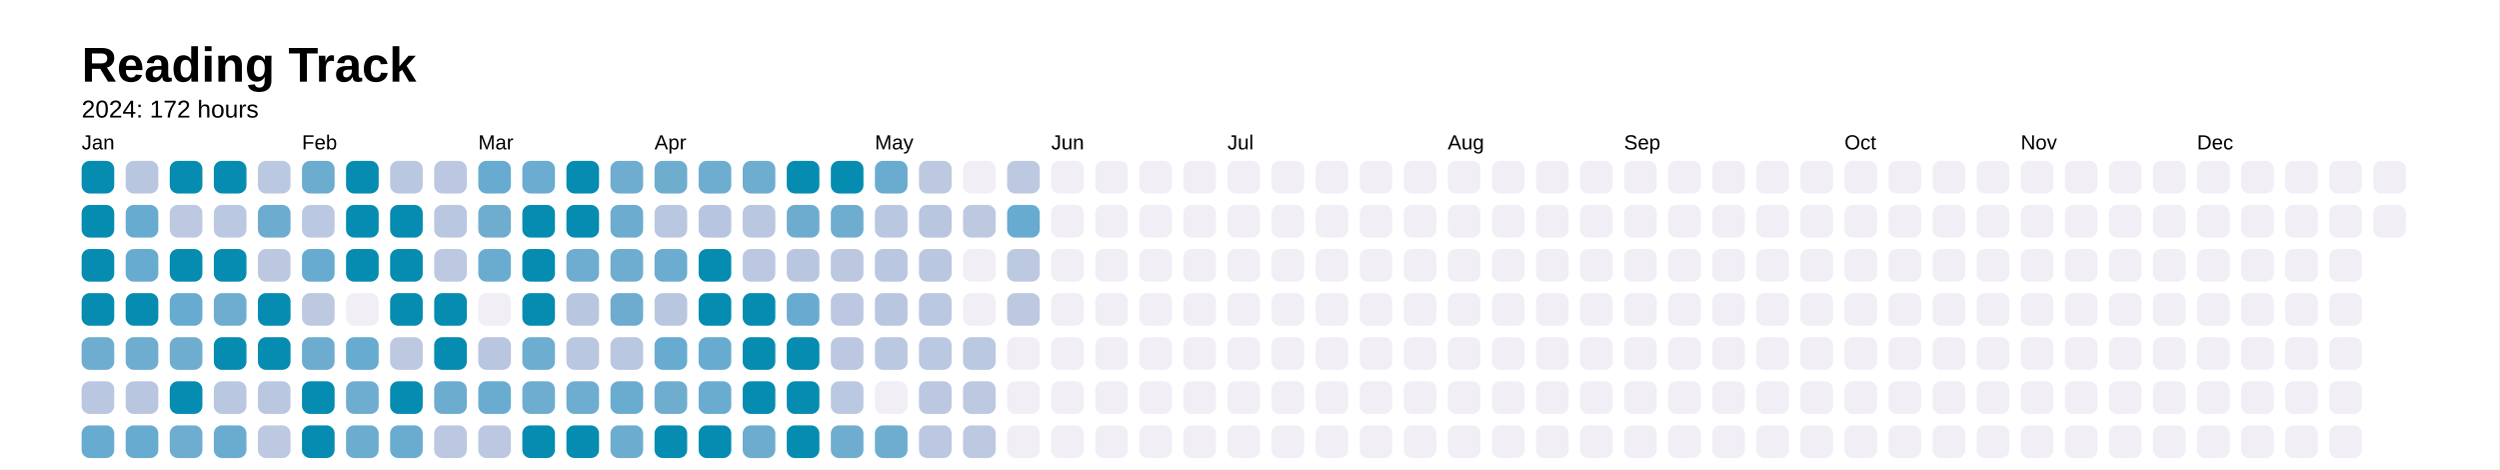
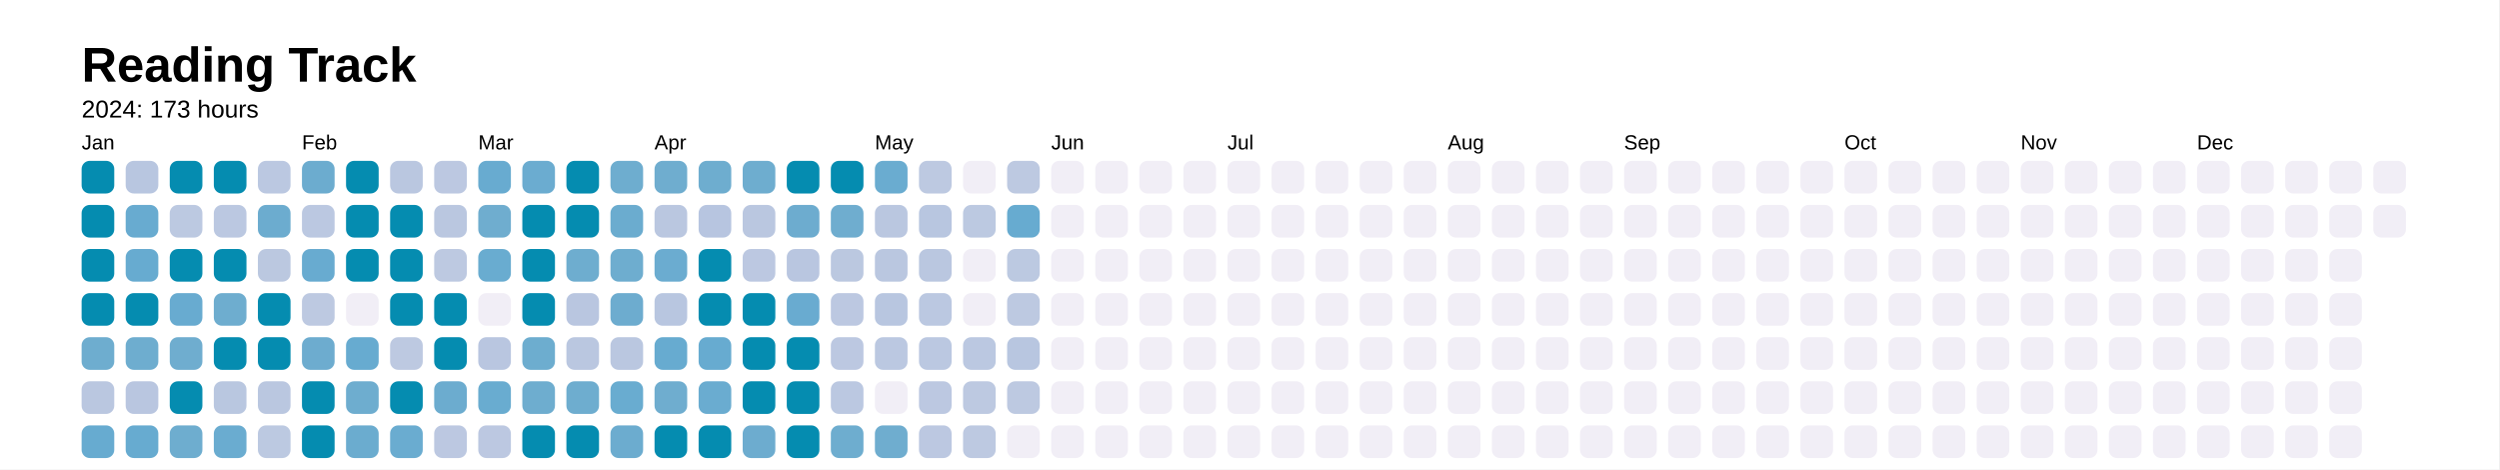
<svg xmlns="http://www.w3.org/2000/svg" baseProfile="full" height="57.5mm" version="1.1" viewBox="0,0,306.2,57.5" width="306.2mm">
  <defs />
  <rect fill="#FFFFFF" height="57.5" width="306.2" x="0" y="0" />
  <text fill="#000000" style="font-size:6px; font-family:Arial; font-weight:bold;" x="10" y="10">Reading Track</text>
-   <text fill="#000000" style="font-size:3px; font-family:Arial;" x="10" y="14.4">2024: 172 hours</text>
+   <text fill="#000000" style="font-size:3px; font-family:Arial;" x="10" y="14.4">2024: 173 hours</text>
  <text fill="#000000" style="font-size:2.5px; font-family:Arial" x="10" y="18.3">Jan</text>
  <rect fill="#058cb0" height="4" rx="1" ry="1" width="4" x="10" y="19.7" />
  <rect fill="#058cb0" height="4" rx="1" ry="1" width="4" x="10" y="25.1" />
  <rect fill="#058cb0" height="4" rx="1" ry="1" width="4" x="10" y="30.5" />
  <rect fill="#058cb0" height="4" rx="1" ry="1" width="4" x="10" y="35.9" />
  <rect fill="#6eadcf" height="4" rx="1" ry="1" width="4" x="10" y="41.3" />
  <rect fill="#bac7e0" height="4" rx="1" ry="1" width="4" x="10" y="46.7" />
  <rect fill="#67abd0" height="4" rx="1" ry="1" width="4" x="10" y="52.1" />
  <rect fill="#b8c6e0" height="4" rx="1" ry="1" width="4" x="15.4" y="19.7" />
  <rect fill="#68abd0" height="4" rx="1" ry="1" width="4" x="15.4" y="25.1" />
  <rect fill="#67abd0" height="4" rx="1" ry="1" width="4" x="15.4" y="30.5" />
  <rect fill="#058cb0" height="4" rx="1" ry="1" width="4" x="15.4" y="35.9" />
  <rect fill="#6eadcf" height="4" rx="1" ry="1" width="4" x="15.4" y="41.3" />
  <rect fill="#b9c6e0" height="4" rx="1" ry="1" width="4" x="15.4" y="46.7" />
  <rect fill="#67abd0" height="4" rx="1" ry="1" width="4" x="15.4" y="52.1" />
  <rect fill="#058cb0" height="4" rx="1" ry="1" width="4" x="20.8" y="19.7" />
  <rect fill="#bcc9e1" height="4" rx="1" ry="1" width="4" x="20.8" y="25.1" />
  <rect fill="#058cb0" height="4" rx="1" ry="1" width="4" x="20.8" y="30.5" />
  <rect fill="#68abd0" height="4" rx="1" ry="1" width="4" x="20.8" y="35.9" />
  <rect fill="#6fadcf" height="4" rx="1" ry="1" width="4" x="20.8" y="41.3" />
  <rect fill="#058cb0" height="4" rx="1" ry="1" width="4" x="20.8" y="46.7" />
  <rect fill="#6eadcf" height="4" rx="1" ry="1" width="4" x="20.8" y="52.1" />
  <rect fill="#058cb0" height="4" rx="1" ry="1" width="4" x="26.2" y="19.7" />
  <rect fill="#bbc8e1" height="4" rx="1" ry="1" width="4" x="26.2" y="25.1" />
  <rect fill="#058cb0" height="4" rx="1" ry="1" width="4" x="26.2" y="30.5" />
  <rect fill="#6eadcf" height="4" rx="1" ry="1" width="4" x="26.2" y="35.9" />
  <rect fill="#058cb0" height="4" rx="1" ry="1" width="4" x="26.2" y="41.3" />
  <rect fill="#b9c7e0" height="4" rx="1" ry="1" width="4" x="26.2" y="46.7" />
  <rect fill="#6aacd0" height="4" rx="1" ry="1" width="4" x="26.2" y="52.1" />
  <rect fill="#bbc8e1" height="4" rx="1" ry="1" width="4" x="31.6" y="19.7" />
  <rect fill="#6caccf" height="4" rx="1" ry="1" width="4" x="31.6" y="25.1" />
  <rect fill="#bbc8e0" height="4" rx="1" ry="1" width="4" x="31.6" y="30.5" />
  <rect fill="#058cb0" height="4" rx="1" ry="1" width="4" x="31.6" y="35.9" />
  <rect fill="#058cb0" height="4" rx="1" ry="1" width="4" x="31.6" y="41.3" />
  <rect fill="#bac7e0" height="4" rx="1" ry="1" width="4" x="31.6" y="46.7" />
  <rect fill="#bcc9e1" height="4" rx="1" ry="1" width="4" x="31.6" y="52.1" />
  <text fill="#000000" style="font-size:2.5px; font-family:Arial" x="37.0" y="18.3">Feb</text>
  <rect fill="#6caccf" height="4" rx="1" ry="1" width="4" x="37.0" y="19.7" />
  <rect fill="#bbc8e1" height="4" rx="1" ry="1" width="4" x="37.0" y="25.1" />
  <rect fill="#68abd0" height="4" rx="1" ry="1" width="4" x="37.0" y="30.5" />
  <rect fill="#bdc9e1" height="4" rx="1" ry="1" width="4" x="37.0" y="35.9" />
  <rect fill="#6daccf" height="4" rx="1" ry="1" width="4" x="37.0" y="41.3" />
  <rect fill="#058cb0" height="4" rx="1" ry="1" width="4" x="37.0" y="46.7" />
  <rect fill="#058cb0" height="4" rx="1" ry="1" width="4" x="37.0" y="52.1" />
  <rect fill="#058cb0" height="4" rx="1" ry="1" width="4" x="42.4" y="19.7" />
  <rect fill="#058cb0" height="4" rx="1" ry="1" width="4" x="42.4" y="25.1" />
  <rect fill="#058cb0" height="4" rx="1" ry="1" width="4" x="42.4" y="30.5" />
  <rect fill="#f1eef6" height="4" rx="1" ry="1" width="4" x="42.4" y="35.9" />
  <rect fill="#67abd0" height="4" rx="1" ry="1" width="4" x="42.4" y="41.3" />
  <rect fill="#6eadcf" height="4" rx="1" ry="1" width="4" x="42.4" y="46.7" />
  <rect fill="#6baccf" height="4" rx="1" ry="1" width="4" x="42.4" y="52.1" />
  <rect fill="#bac7e0" height="4" rx="1" ry="1" width="4" x="47.8" y="19.7" />
  <rect fill="#058cb0" height="4" rx="1" ry="1" width="4" x="47.8" y="25.1" />
  <rect fill="#058cb0" height="4" rx="1" ry="1" width="4" x="47.8" y="30.5" />
  <rect fill="#058cb0" height="4" rx="1" ry="1" width="4" x="47.8" y="35.9" />
  <rect fill="#bdc9e1" height="4" rx="1" ry="1" width="4" x="47.8" y="41.3" />
  <rect fill="#058cb0" height="4" rx="1" ry="1" width="4" x="47.8" y="46.7" />
  <rect fill="#6aacd0" height="4" rx="1" ry="1" width="4" x="47.8" y="52.1" />
  <rect fill="#bcc8e1" height="4" rx="1" ry="1" width="4" x="53.2" y="19.7" />
  <rect fill="#bac7e0" height="4" rx="1" ry="1" width="4" x="53.2" y="25.1" />
  <rect fill="#bdc9e1" height="4" rx="1" ry="1" width="4" x="53.2" y="30.5" />
  <rect fill="#058cb0" height="4" rx="1" ry="1" width="4" x="53.2" y="35.9" />
  <rect fill="#058cb0" height="4" rx="1" ry="1" width="4" x="53.2" y="41.3" />
  <rect fill="#6caccf" height="4" rx="1" ry="1" width="4" x="53.2" y="46.7" />
  <rect fill="#bcc8e1" height="4" rx="1" ry="1" width="4" x="53.2" y="52.1" />
  <text fill="#000000" style="font-size:2.5px; font-family:Arial" x="58.6" y="18.3">Mar</text>
  <rect fill="#68abd0" height="4" rx="1" ry="1" width="4" x="58.6" y="19.7" />
  <rect fill="#6fadcf" height="4" rx="1" ry="1" width="4" x="58.6" y="25.1" />
  <rect fill="#69acd0" height="4" rx="1" ry="1" width="4" x="58.6" y="30.5" />
  <rect fill="#f1eef6" height="4" rx="1" ry="1" width="4" x="58.6" y="35.9" />
  <rect fill="#b9c6e0" height="4" rx="1" ry="1" width="4" x="58.6" y="41.3" />
  <rect fill="#69acd0" height="4" rx="1" ry="1" width="4" x="58.6" y="46.7" />
  <rect fill="#bcc8e1" height="4" rx="1" ry="1" width="4" x="58.6" y="52.1" />
  <rect fill="#6bacd0" height="4" rx="1" ry="1" width="4" x="64" y="19.7" />
  <rect fill="#058cb0" height="4" rx="1" ry="1" width="4" x="64" y="25.1" />
  <rect fill="#058cb0" height="4" rx="1" ry="1" width="4" x="64" y="30.5" />
  <rect fill="#058cb0" height="4" rx="1" ry="1" width="4" x="64" y="35.9" />
  <rect fill="#6dadcf" height="4" rx="1" ry="1" width="4" x="64" y="41.3" />
  <rect fill="#6eadcf" height="4" rx="1" ry="1" width="4" x="64" y="46.7" />
  <rect fill="#058cb0" height="4" rx="1" ry="1" width="4" x="64" y="52.1" />
  <rect fill="#058cb0" height="4" rx="1" ry="1" width="4" x="69.4" y="19.7" />
  <rect fill="#058cb0" height="4" rx="1" ry="1" width="4" x="69.4" y="25.1" />
  <rect fill="#6eadcf" height="4" rx="1" ry="1" width="4" x="69.4" y="30.5" />
  <rect fill="#b9c6e0" height="4" rx="1" ry="1" width="4" x="69.4" y="35.9" />
  <rect fill="#bac7e0" height="4" rx="1" ry="1" width="4" x="69.4" y="41.3" />
  <rect fill="#6eadcf" height="4" rx="1" ry="1" width="4" x="69.4" y="46.7" />
  <rect fill="#058cb0" height="4" rx="1" ry="1" width="4" x="69.4" y="52.1" />
  <rect fill="#6eadcf" height="4" rx="1" ry="1" width="4" x="74.8" y="19.7" />
  <rect fill="#6baccf" height="4" rx="1" ry="1" width="4" x="74.8" y="25.1" />
  <rect fill="#6eadcf" height="4" rx="1" ry="1" width="4" x="74.8" y="30.5" />
  <rect fill="#6daccf" height="4" rx="1" ry="1" width="4" x="74.8" y="35.9" />
  <rect fill="#bac7e0" height="4" rx="1" ry="1" width="4" x="74.8" y="41.3" />
  <rect fill="#69acd0" height="4" rx="1" ry="1" width="4" x="74.8" y="46.7" />
  <rect fill="#6caccf" height="4" rx="1" ry="1" width="4" x="74.8" y="52.1" />
  <text fill="#000000" style="font-size:2.5px; font-family:Arial" x="80.2" y="18.3">Apr</text>
  <rect fill="#6fadcf" height="4" rx="1" ry="1" width="4" x="80.2" y="19.7" />
  <rect fill="#bac7e0" height="4" rx="1" ry="1" width="4" x="80.2" y="25.1" />
  <rect fill="#6bacd0" height="4" rx="1" ry="1" width="4" x="80.2" y="30.5" />
  <rect fill="#b8c6e0" height="4" rx="1" ry="1" width="4" x="80.2" y="35.9" />
  <rect fill="#67abd0" height="4" rx="1" ry="1" width="4" x="80.2" y="41.3" />
  <rect fill="#6fadcf" height="4" rx="1" ry="1" width="4" x="80.2" y="46.7" />
  <rect fill="#058cb0" height="4" rx="1" ry="1" width="4" x="80.2" y="52.1" />
  <rect fill="#6eadcf" height="4" rx="1" ry="1" width="4" x="85.6" y="19.7" />
  <rect fill="#b7c5e0" height="4" rx="1" ry="1" width="4" x="85.6" y="25.1" />
  <rect fill="#058cb0" height="4" rx="1" ry="1" width="4" x="85.6" y="30.5" />
  <rect fill="#058cb0" height="4" rx="1" ry="1" width="4" x="85.6" y="35.9" />
  <rect fill="#67abd0" height="4" rx="1" ry="1" width="4" x="85.6" y="41.3" />
  <rect fill="#6aacd0" height="4" rx="1" ry="1" width="4" x="85.6" y="46.7" />
  <rect fill="#058cb0" height="4" rx="1" ry="1" width="4" x="85.6" y="52.1" />
  <rect fill="#6eadcf" height="4" rx="1" ry="1" width="4" x="91" y="19.7" />
  <rect fill="#bac7e0" height="4" rx="1" ry="1" width="4" x="91" y="25.1" />
  <rect fill="#bcc8e1" height="4" rx="1" ry="1" width="4" x="91" y="30.5" />
  <rect fill="#058cb0" height="4" rx="1" ry="1" width="4" x="91" y="35.9" />
  <rect fill="#058cb0" height="4" rx="1" ry="1" width="4" x="91" y="41.3" />
  <rect fill="#058cb0" height="4" rx="1" ry="1" width="4" x="91" y="46.7" />
  <rect fill="#6daccf" height="4" rx="1" ry="1" width="4" x="91" y="52.1" />
  <rect fill="#058cb0" height="4" rx="1" ry="1" width="4" x="96.4" y="19.7" />
  <rect fill="#6daccf" height="4" rx="1" ry="1" width="4" x="96.4" y="25.1" />
  <rect fill="#b9c6e0" height="4" rx="1" ry="1" width="4" x="96.4" y="30.5" />
  <rect fill="#69abd0" height="4" rx="1" ry="1" width="4" x="96.4" y="35.9" />
  <rect fill="#058cb0" height="4" rx="1" ry="1" width="4" x="96.4" y="41.3" />
  <rect fill="#058cb0" height="4" rx="1" ry="1" width="4" x="96.4" y="46.7" />
  <rect fill="#058cb0" height="4" rx="1" ry="1" width="4" x="96.4" y="52.1" />
  <rect fill="#058cb0" height="4" rx="1" ry="1" width="4" x="101.8" y="19.7" />
  <rect fill="#6fadcf" height="4" rx="1" ry="1" width="4" x="101.8" y="25.1" />
  <rect fill="#bbc8e0" height="4" rx="1" ry="1" width="4" x="101.8" y="30.5" />
  <rect fill="#bcc8e1" height="4" rx="1" ry="1" width="4" x="101.8" y="35.9" />
  <rect fill="#bcc8e1" height="4" rx="1" ry="1" width="4" x="101.8" y="41.3" />
  <rect fill="#bbc8e1" height="4" rx="1" ry="1" width="4" x="101.8" y="46.7" />
  <rect fill="#6eadcf" height="4" rx="1" ry="1" width="4" x="101.8" y="52.1" />
  <text fill="#000000" style="font-size:2.5px; font-family:Arial" x="107.2" y="18.3">May</text>
  <rect fill="#6aacd0" height="4" rx="1" ry="1" width="4" x="107.2" y="19.7" />
  <rect fill="#bac7e0" height="4" rx="1" ry="1" width="4" x="107.2" y="25.1" />
  <rect fill="#bac7e0" height="4" rx="1" ry="1" width="4" x="107.2" y="30.5" />
  <rect fill="#b8c6e0" height="4" rx="1" ry="1" width="4" x="107.2" y="35.9" />
  <rect fill="#bbc8e1" height="4" rx="1" ry="1" width="4" x="107.2" y="41.3" />
  <rect fill="#f1eef6" height="4" rx="1" ry="1" width="4" x="107.2" y="46.7" />
  <rect fill="#6fadcf" height="4" rx="1" ry="1" width="4" x="107.2" y="52.1" />
  <rect fill="#bdc9e1" height="4" rx="1" ry="1" width="4" x="112.6" y="19.7" />
  <rect fill="#b8c6e0" height="4" rx="1" ry="1" width="4" x="112.6" y="25.1" />
  <rect fill="#bac7e0" height="4" rx="1" ry="1" width="4" x="112.6" y="30.5" />
  <rect fill="#bbc8e1" height="4" rx="1" ry="1" width="4" x="112.6" y="35.9" />
  <rect fill="#bbc8e1" height="4" rx="1" ry="1" width="4" x="112.6" y="41.3" />
  <rect fill="#bcc8e1" height="4" rx="1" ry="1" width="4" x="112.6" y="46.7" />
  <rect fill="#bcc8e1" height="4" rx="1" ry="1" width="4" x="112.6" y="52.1" />
  <rect fill="#f1eef6" height="4" rx="1" ry="1" width="4" x="118" y="19.7" />
  <rect fill="#bcc9e1" height="4" rx="1" ry="1" width="4" x="118" y="25.1" />
  <rect fill="#f1eef6" height="4" rx="1" ry="1" width="4" x="118" y="30.5" />
  <rect fill="#f1eef6" height="4" rx="1" ry="1" width="4" x="118" y="35.9" />
  <rect fill="#bbc8e1" height="4" rx="1" ry="1" width="4" x="118" y="41.3" />
  <rect fill="#bdc9e1" height="4" rx="1" ry="1" width="4" x="118" y="46.7" />
  <rect fill="#bdc9e1" height="4" rx="1" ry="1" width="4" x="118" y="52.1" />
  <rect fill="#bdc9e1" height="4" rx="1" ry="1" width="4" x="123.4" y="19.7" />
  <rect fill="#67abd0" height="4" rx="1" ry="1" width="4" x="123.4" y="25.1" />
  <rect fill="#bcc9e1" height="4" rx="1" ry="1" width="4" x="123.4" y="30.5" />
  <rect fill="#bdc9e1" height="4" rx="1" ry="1" width="4" x="123.4" y="35.9" />
-   <rect fill="#f1eef6" height="4" rx="1" ry="1" width="4" x="123.4" y="41.3" />
-   <rect fill="#f1eef6" height="4" rx="1" ry="1" width="4" x="123.4" y="46.7" />
+   <rect fill="#b8c6e0" height="4" rx="1" ry="1" width="4" x="123.4" y="41.3" />
+   <rect fill="#bdc9e1" height="4" rx="1" ry="1" width="4" x="123.4" y="46.7" />
  <rect fill="#f1eef6" height="4" rx="1" ry="1" width="4" x="123.4" y="52.1" />
  <text fill="#000000" style="font-size:2.5px; font-family:Arial" x="128.8" y="18.3">Jun</text>
  <rect fill="#f1eef6" height="4" rx="1" ry="1" width="4" x="128.8" y="19.7" />
  <rect fill="#f1eef6" height="4" rx="1" ry="1" width="4" x="128.8" y="25.1" />
  <rect fill="#f1eef6" height="4" rx="1" ry="1" width="4" x="128.8" y="30.5" />
  <rect fill="#f1eef6" height="4" rx="1" ry="1" width="4" x="128.8" y="35.9" />
  <rect fill="#f1eef6" height="4" rx="1" ry="1" width="4" x="128.8" y="41.3" />
  <rect fill="#f1eef6" height="4" rx="1" ry="1" width="4" x="128.8" y="46.7" />
  <rect fill="#f1eef6" height="4" rx="1" ry="1" width="4" x="128.8" y="52.1" />
  <rect fill="#f1eef6" height="4" rx="1" ry="1" width="4" x="134.2" y="19.7" />
  <rect fill="#f1eef6" height="4" rx="1" ry="1" width="4" x="134.2" y="25.1" />
  <rect fill="#f1eef6" height="4" rx="1" ry="1" width="4" x="134.2" y="30.5" />
  <rect fill="#f1eef6" height="4" rx="1" ry="1" width="4" x="134.2" y="35.9" />
  <rect fill="#f1eef6" height="4" rx="1" ry="1" width="4" x="134.2" y="41.3" />
  <rect fill="#f1eef6" height="4" rx="1" ry="1" width="4" x="134.2" y="46.7" />
  <rect fill="#f1eef6" height="4" rx="1" ry="1" width="4" x="134.2" y="52.1" />
  <rect fill="#f1eef6" height="4" rx="1" ry="1" width="4" x="139.6" y="19.7" />
  <rect fill="#f1eef6" height="4" rx="1" ry="1" width="4" x="139.6" y="25.1" />
  <rect fill="#f1eef6" height="4" rx="1" ry="1" width="4" x="139.6" y="30.5" />
  <rect fill="#f1eef6" height="4" rx="1" ry="1" width="4" x="139.6" y="35.9" />
  <rect fill="#f1eef6" height="4" rx="1" ry="1" width="4" x="139.6" y="41.3" />
  <rect fill="#f1eef6" height="4" rx="1" ry="1" width="4" x="139.6" y="46.7" />
  <rect fill="#f1eef6" height="4" rx="1" ry="1" width="4" x="139.6" y="52.1" />
  <rect fill="#f1eef6" height="4" rx="1" ry="1" width="4" x="145" y="19.7" />
  <rect fill="#f1eef6" height="4" rx="1" ry="1" width="4" x="145" y="25.1" />
  <rect fill="#f1eef6" height="4" rx="1" ry="1" width="4" x="145" y="30.5" />
  <rect fill="#f1eef6" height="4" rx="1" ry="1" width="4" x="145" y="35.9" />
  <rect fill="#f1eef6" height="4" rx="1" ry="1" width="4" x="145" y="41.3" />
  <rect fill="#f1eef6" height="4" rx="1" ry="1" width="4" x="145" y="46.7" />
  <rect fill="#f1eef6" height="4" rx="1" ry="1" width="4" x="145" y="52.1" />
  <text fill="#000000" style="font-size:2.5px; font-family:Arial" x="150.4" y="18.3">Jul</text>
  <rect fill="#f1eef6" height="4" rx="1" ry="1" width="4" x="150.4" y="19.7" />
  <rect fill="#f1eef6" height="4" rx="1" ry="1" width="4" x="150.4" y="25.1" />
  <rect fill="#f1eef6" height="4" rx="1" ry="1" width="4" x="150.4" y="30.5" />
  <rect fill="#f1eef6" height="4" rx="1" ry="1" width="4" x="150.4" y="35.9" />
  <rect fill="#f1eef6" height="4" rx="1" ry="1" width="4" x="150.4" y="41.3" />
  <rect fill="#f1eef6" height="4" rx="1" ry="1" width="4" x="150.4" y="46.7" />
  <rect fill="#f1eef6" height="4" rx="1" ry="1" width="4" x="150.4" y="52.1" />
  <rect fill="#f1eef6" height="4" rx="1" ry="1" width="4" x="155.8" y="19.7" />
  <rect fill="#f1eef6" height="4" rx="1" ry="1" width="4" x="155.8" y="25.1" />
  <rect fill="#f1eef6" height="4" rx="1" ry="1" width="4" x="155.8" y="30.5" />
  <rect fill="#f1eef6" height="4" rx="1" ry="1" width="4" x="155.8" y="35.9" />
  <rect fill="#f1eef6" height="4" rx="1" ry="1" width="4" x="155.8" y="41.3" />
  <rect fill="#f1eef6" height="4" rx="1" ry="1" width="4" x="155.8" y="46.7" />
  <rect fill="#f1eef6" height="4" rx="1" ry="1" width="4" x="155.8" y="52.1" />
  <rect fill="#f1eef6" height="4" rx="1" ry="1" width="4" x="161.2" y="19.7" />
  <rect fill="#f1eef6" height="4" rx="1" ry="1" width="4" x="161.2" y="25.1" />
  <rect fill="#f1eef6" height="4" rx="1" ry="1" width="4" x="161.2" y="30.5" />
  <rect fill="#f1eef6" height="4" rx="1" ry="1" width="4" x="161.2" y="35.9" />
  <rect fill="#f1eef6" height="4" rx="1" ry="1" width="4" x="161.2" y="41.3" />
  <rect fill="#f1eef6" height="4" rx="1" ry="1" width="4" x="161.2" y="46.7" />
  <rect fill="#f1eef6" height="4" rx="1" ry="1" width="4" x="161.2" y="52.1" />
  <rect fill="#f1eef6" height="4" rx="1" ry="1" width="4" x="166.6" y="19.7" />
  <rect fill="#f1eef6" height="4" rx="1" ry="1" width="4" x="166.6" y="25.1" />
  <rect fill="#f1eef6" height="4" rx="1" ry="1" width="4" x="166.6" y="30.5" />
  <rect fill="#f1eef6" height="4" rx="1" ry="1" width="4" x="166.6" y="35.9" />
  <rect fill="#f1eef6" height="4" rx="1" ry="1" width="4" x="166.6" y="41.3" />
  <rect fill="#f1eef6" height="4" rx="1" ry="1" width="4" x="166.6" y="46.7" />
  <rect fill="#f1eef6" height="4" rx="1" ry="1" width="4" x="166.6" y="52.1" />
  <rect fill="#f1eef6" height="4" rx="1" ry="1" width="4" x="172" y="19.7" />
  <rect fill="#f1eef6" height="4" rx="1" ry="1" width="4" x="172" y="25.1" />
  <rect fill="#f1eef6" height="4" rx="1" ry="1" width="4" x="172" y="30.5" />
  <rect fill="#f1eef6" height="4" rx="1" ry="1" width="4" x="172" y="35.9" />
  <rect fill="#f1eef6" height="4" rx="1" ry="1" width="4" x="172" y="41.3" />
  <rect fill="#f1eef6" height="4" rx="1" ry="1" width="4" x="172" y="46.7" />
  <rect fill="#f1eef6" height="4" rx="1" ry="1" width="4" x="172" y="52.1" />
  <text fill="#000000" style="font-size:2.5px; font-family:Arial" x="177.4" y="18.3">Aug</text>
  <rect fill="#f1eef6" height="4" rx="1" ry="1" width="4" x="177.4" y="19.7" />
  <rect fill="#f1eef6" height="4" rx="1" ry="1" width="4" x="177.4" y="25.1" />
  <rect fill="#f1eef6" height="4" rx="1" ry="1" width="4" x="177.4" y="30.5" />
  <rect fill="#f1eef6" height="4" rx="1" ry="1" width="4" x="177.4" y="35.9" />
  <rect fill="#f1eef6" height="4" rx="1" ry="1" width="4" x="177.4" y="41.3" />
  <rect fill="#f1eef6" height="4" rx="1" ry="1" width="4" x="177.4" y="46.7" />
  <rect fill="#f1eef6" height="4" rx="1" ry="1" width="4" x="177.4" y="52.1" />
  <rect fill="#f1eef6" height="4" rx="1" ry="1" width="4" x="182.8" y="19.7" />
  <rect fill="#f1eef6" height="4" rx="1" ry="1" width="4" x="182.8" y="25.1" />
  <rect fill="#f1eef6" height="4" rx="1" ry="1" width="4" x="182.8" y="30.5" />
  <rect fill="#f1eef6" height="4" rx="1" ry="1" width="4" x="182.8" y="35.9" />
  <rect fill="#f1eef6" height="4" rx="1" ry="1" width="4" x="182.8" y="41.3" />
  <rect fill="#f1eef6" height="4" rx="1" ry="1" width="4" x="182.8" y="46.7" />
  <rect fill="#f1eef6" height="4" rx="1" ry="1" width="4" x="182.8" y="52.1" />
  <rect fill="#f1eef6" height="4" rx="1" ry="1" width="4" x="188.2" y="19.7" />
  <rect fill="#f1eef6" height="4" rx="1" ry="1" width="4" x="188.2" y="25.1" />
  <rect fill="#f1eef6" height="4" rx="1" ry="1" width="4" x="188.2" y="30.5" />
  <rect fill="#f1eef6" height="4" rx="1" ry="1" width="4" x="188.2" y="35.9" />
  <rect fill="#f1eef6" height="4" rx="1" ry="1" width="4" x="188.2" y="41.3" />
  <rect fill="#f1eef6" height="4" rx="1" ry="1" width="4" x="188.2" y="46.7" />
  <rect fill="#f1eef6" height="4" rx="1" ry="1" width="4" x="188.2" y="52.1" />
  <rect fill="#f1eef6" height="4" rx="1" ry="1" width="4" x="193.6" y="19.7" />
  <rect fill="#f1eef6" height="4" rx="1" ry="1" width="4" x="193.6" y="25.1" />
  <rect fill="#f1eef6" height="4" rx="1" ry="1" width="4" x="193.6" y="30.5" />
  <rect fill="#f1eef6" height="4" rx="1" ry="1" width="4" x="193.6" y="35.9" />
  <rect fill="#f1eef6" height="4" rx="1" ry="1" width="4" x="193.6" y="41.3" />
  <rect fill="#f1eef6" height="4" rx="1" ry="1" width="4" x="193.6" y="46.7" />
  <rect fill="#f1eef6" height="4" rx="1" ry="1" width="4" x="193.6" y="52.1" />
  <text fill="#000000" style="font-size:2.5px; font-family:Arial" x="199" y="18.3">Sep</text>
  <rect fill="#f1eef6" height="4" rx="1" ry="1" width="4" x="199" y="19.7" />
  <rect fill="#f1eef6" height="4" rx="1" ry="1" width="4" x="199" y="25.1" />
  <rect fill="#f1eef6" height="4" rx="1" ry="1" width="4" x="199" y="30.5" />
  <rect fill="#f1eef6" height="4" rx="1" ry="1" width="4" x="199" y="35.9" />
  <rect fill="#f1eef6" height="4" rx="1" ry="1" width="4" x="199" y="41.3" />
  <rect fill="#f1eef6" height="4" rx="1" ry="1" width="4" x="199" y="46.7" />
  <rect fill="#f1eef6" height="4" rx="1" ry="1" width="4" x="199" y="52.1" />
  <rect fill="#f1eef6" height="4" rx="1" ry="1" width="4" x="204.4" y="19.7" />
  <rect fill="#f1eef6" height="4" rx="1" ry="1" width="4" x="204.4" y="25.1" />
  <rect fill="#f1eef6" height="4" rx="1" ry="1" width="4" x="204.4" y="30.5" />
  <rect fill="#f1eef6" height="4" rx="1" ry="1" width="4" x="204.4" y="35.9" />
  <rect fill="#f1eef6" height="4" rx="1" ry="1" width="4" x="204.4" y="41.3" />
  <rect fill="#f1eef6" height="4" rx="1" ry="1" width="4" x="204.4" y="46.7" />
  <rect fill="#f1eef6" height="4" rx="1" ry="1" width="4" x="204.4" y="52.1" />
  <rect fill="#f1eef6" height="4" rx="1" ry="1" width="4" x="209.8" y="19.7" />
  <rect fill="#f1eef6" height="4" rx="1" ry="1" width="4" x="209.8" y="25.1" />
  <rect fill="#f1eef6" height="4" rx="1" ry="1" width="4" x="209.8" y="30.5" />
  <rect fill="#f1eef6" height="4" rx="1" ry="1" width="4" x="209.8" y="35.9" />
  <rect fill="#f1eef6" height="4" rx="1" ry="1" width="4" x="209.8" y="41.3" />
  <rect fill="#f1eef6" height="4" rx="1" ry="1" width="4" x="209.8" y="46.7" />
  <rect fill="#f1eef6" height="4" rx="1" ry="1" width="4" x="209.8" y="52.1" />
  <rect fill="#f1eef6" height="4" rx="1" ry="1" width="4" x="215.2" y="19.7" />
  <rect fill="#f1eef6" height="4" rx="1" ry="1" width="4" x="215.2" y="25.1" />
  <rect fill="#f1eef6" height="4" rx="1" ry="1" width="4" x="215.2" y="30.5" />
  <rect fill="#f1eef6" height="4" rx="1" ry="1" width="4" x="215.2" y="35.9" />
  <rect fill="#f1eef6" height="4" rx="1" ry="1" width="4" x="215.2" y="41.3" />
  <rect fill="#f1eef6" height="4" rx="1" ry="1" width="4" x="215.2" y="46.7" />
  <rect fill="#f1eef6" height="4" rx="1" ry="1" width="4" x="215.2" y="52.1" />
  <rect fill="#f1eef6" height="4" rx="1" ry="1" width="4" x="220.6" y="19.7" />
  <rect fill="#f1eef6" height="4" rx="1" ry="1" width="4" x="220.6" y="25.1" />
  <rect fill="#f1eef6" height="4" rx="1" ry="1" width="4" x="220.6" y="30.5" />
  <rect fill="#f1eef6" height="4" rx="1" ry="1" width="4" x="220.6" y="35.9" />
  <rect fill="#f1eef6" height="4" rx="1" ry="1" width="4" x="220.6" y="41.3" />
  <rect fill="#f1eef6" height="4" rx="1" ry="1" width="4" x="220.6" y="46.7" />
  <rect fill="#f1eef6" height="4" rx="1" ry="1" width="4" x="220.6" y="52.1" />
  <text fill="#000000" style="font-size:2.5px; font-family:Arial" x="226" y="18.3">Oct</text>
  <rect fill="#f1eef6" height="4" rx="1" ry="1" width="4" x="226" y="19.7" />
  <rect fill="#f1eef6" height="4" rx="1" ry="1" width="4" x="226" y="25.1" />
  <rect fill="#f1eef6" height="4" rx="1" ry="1" width="4" x="226" y="30.5" />
  <rect fill="#f1eef6" height="4" rx="1" ry="1" width="4" x="226" y="35.9" />
  <rect fill="#f1eef6" height="4" rx="1" ry="1" width="4" x="226" y="41.3" />
  <rect fill="#f1eef6" height="4" rx="1" ry="1" width="4" x="226" y="46.7" />
  <rect fill="#f1eef6" height="4" rx="1" ry="1" width="4" x="226" y="52.1" />
  <rect fill="#f1eef6" height="4" rx="1" ry="1" width="4" x="231.4" y="19.7" />
  <rect fill="#f1eef6" height="4" rx="1" ry="1" width="4" x="231.4" y="25.1" />
  <rect fill="#f1eef6" height="4" rx="1" ry="1" width="4" x="231.4" y="30.5" />
  <rect fill="#f1eef6" height="4" rx="1" ry="1" width="4" x="231.4" y="35.9" />
  <rect fill="#f1eef6" height="4" rx="1" ry="1" width="4" x="231.4" y="41.3" />
  <rect fill="#f1eef6" height="4" rx="1" ry="1" width="4" x="231.4" y="46.7" />
  <rect fill="#f1eef6" height="4" rx="1" ry="1" width="4" x="231.4" y="52.1" />
  <rect fill="#f1eef6" height="4" rx="1" ry="1" width="4" x="236.8" y="19.7" />
  <rect fill="#f1eef6" height="4" rx="1" ry="1" width="4" x="236.8" y="25.1" />
  <rect fill="#f1eef6" height="4" rx="1" ry="1" width="4" x="236.8" y="30.5" />
  <rect fill="#f1eef6" height="4" rx="1" ry="1" width="4" x="236.8" y="35.9" />
  <rect fill="#f1eef6" height="4" rx="1" ry="1" width="4" x="236.8" y="41.3" />
  <rect fill="#f1eef6" height="4" rx="1" ry="1" width="4" x="236.8" y="46.7" />
  <rect fill="#f1eef6" height="4" rx="1" ry="1" width="4" x="236.8" y="52.1" />
  <rect fill="#f1eef6" height="4" rx="1" ry="1" width="4" x="242.2" y="19.7" />
  <rect fill="#f1eef6" height="4" rx="1" ry="1" width="4" x="242.2" y="25.1" />
  <rect fill="#f1eef6" height="4" rx="1" ry="1" width="4" x="242.2" y="30.5" />
  <rect fill="#f1eef6" height="4" rx="1" ry="1" width="4" x="242.2" y="35.9" />
  <rect fill="#f1eef6" height="4" rx="1" ry="1" width="4" x="242.2" y="41.3" />
  <rect fill="#f1eef6" height="4" rx="1" ry="1" width="4" x="242.2" y="46.7" />
  <rect fill="#f1eef6" height="4" rx="1" ry="1" width="4" x="242.2" y="52.1" />
  <text fill="#000000" style="font-size:2.5px; font-family:Arial" x="247.6" y="18.3">Nov</text>
  <rect fill="#f1eef6" height="4" rx="1" ry="1" width="4" x="247.6" y="19.7" />
  <rect fill="#f1eef6" height="4" rx="1" ry="1" width="4" x="247.6" y="25.1" />
  <rect fill="#f1eef6" height="4" rx="1" ry="1" width="4" x="247.6" y="30.5" />
  <rect fill="#f1eef6" height="4" rx="1" ry="1" width="4" x="247.6" y="35.9" />
  <rect fill="#f1eef6" height="4" rx="1" ry="1" width="4" x="247.6" y="41.3" />
  <rect fill="#f1eef6" height="4" rx="1" ry="1" width="4" x="247.6" y="46.7" />
  <rect fill="#f1eef6" height="4" rx="1" ry="1" width="4" x="247.6" y="52.1" />
  <rect fill="#f1eef6" height="4" rx="1" ry="1" width="4" x="253" y="19.7" />
  <rect fill="#f1eef6" height="4" rx="1" ry="1" width="4" x="253" y="25.1" />
  <rect fill="#f1eef6" height="4" rx="1" ry="1" width="4" x="253" y="30.5" />
  <rect fill="#f1eef6" height="4" rx="1" ry="1" width="4" x="253" y="35.9" />
  <rect fill="#f1eef6" height="4" rx="1" ry="1" width="4" x="253" y="41.3" />
  <rect fill="#f1eef6" height="4" rx="1" ry="1" width="4" x="253" y="46.7" />
  <rect fill="#f1eef6" height="4" rx="1" ry="1" width="4" x="253" y="52.1" />
  <rect fill="#f1eef6" height="4" rx="1" ry="1" width="4" x="258.4" y="19.7" />
  <rect fill="#f1eef6" height="4" rx="1" ry="1" width="4" x="258.4" y="25.1" />
  <rect fill="#f1eef6" height="4" rx="1" ry="1" width="4" x="258.4" y="30.5" />
  <rect fill="#f1eef6" height="4" rx="1" ry="1" width="4" x="258.4" y="35.9" />
  <rect fill="#f1eef6" height="4" rx="1" ry="1" width="4" x="258.4" y="41.3" />
  <rect fill="#f1eef6" height="4" rx="1" ry="1" width="4" x="258.4" y="46.7" />
  <rect fill="#f1eef6" height="4" rx="1" ry="1" width="4" x="258.4" y="52.1" />
  <rect fill="#f1eef6" height="4" rx="1" ry="1" width="4" x="263.8" y="19.7" />
  <rect fill="#f1eef6" height="4" rx="1" ry="1" width="4" x="263.8" y="25.1" />
  <rect fill="#f1eef6" height="4" rx="1" ry="1" width="4" x="263.8" y="30.5" />
  <rect fill="#f1eef6" height="4" rx="1" ry="1" width="4" x="263.8" y="35.9" />
  <rect fill="#f1eef6" height="4" rx="1" ry="1" width="4" x="263.8" y="41.3" />
  <rect fill="#f1eef6" height="4" rx="1" ry="1" width="4" x="263.8" y="46.7" />
  <rect fill="#f1eef6" height="4" rx="1" ry="1" width="4" x="263.8" y="52.1" />
  <text fill="#000000" style="font-size:2.5px; font-family:Arial" x="269.2" y="18.3">Dec</text>
  <rect fill="#f1eef6" height="4" rx="1" ry="1" width="4" x="269.2" y="19.7" />
  <rect fill="#f1eef6" height="4" rx="1" ry="1" width="4" x="269.2" y="25.1" />
  <rect fill="#f1eef6" height="4" rx="1" ry="1" width="4" x="269.2" y="30.5" />
  <rect fill="#f1eef6" height="4" rx="1" ry="1" width="4" x="269.2" y="35.9" />
  <rect fill="#f1eef6" height="4" rx="1" ry="1" width="4" x="269.2" y="41.3" />
  <rect fill="#f1eef6" height="4" rx="1" ry="1" width="4" x="269.2" y="46.7" />
  <rect fill="#f1eef6" height="4" rx="1" ry="1" width="4" x="269.2" y="52.1" />
  <rect fill="#f1eef6" height="4" rx="1" ry="1" width="4" x="274.6" y="19.7" />
  <rect fill="#f1eef6" height="4" rx="1" ry="1" width="4" x="274.6" y="25.1" />
  <rect fill="#f1eef6" height="4" rx="1" ry="1" width="4" x="274.6" y="30.5" />
  <rect fill="#f1eef6" height="4" rx="1" ry="1" width="4" x="274.6" y="35.9" />
  <rect fill="#f1eef6" height="4" rx="1" ry="1" width="4" x="274.6" y="41.3" />
  <rect fill="#f1eef6" height="4" rx="1" ry="1" width="4" x="274.6" y="46.7" />
  <rect fill="#f1eef6" height="4" rx="1" ry="1" width="4" x="274.6" y="52.1" />
  <rect fill="#f1eef6" height="4" rx="1" ry="1" width="4" x="280" y="19.7" />
  <rect fill="#f1eef6" height="4" rx="1" ry="1" width="4" x="280" y="25.1" />
  <rect fill="#f1eef6" height="4" rx="1" ry="1" width="4" x="280" y="30.5" />
  <rect fill="#f1eef6" height="4" rx="1" ry="1" width="4" x="280" y="35.9" />
  <rect fill="#f1eef6" height="4" rx="1" ry="1" width="4" x="280" y="41.3" />
  <rect fill="#f1eef6" height="4" rx="1" ry="1" width="4" x="280" y="46.7" />
  <rect fill="#f1eef6" height="4" rx="1" ry="1" width="4" x="280" y="52.1" />
  <rect fill="#f1eef6" height="4" rx="1" ry="1" width="4" x="285.4" y="19.7" />
  <rect fill="#f1eef6" height="4" rx="1" ry="1" width="4" x="285.4" y="25.1" />
  <rect fill="#f1eef6" height="4" rx="1" ry="1" width="4" x="285.4" y="30.5" />
  <rect fill="#f1eef6" height="4" rx="1" ry="1" width="4" x="285.4" y="35.9" />
  <rect fill="#f1eef6" height="4" rx="1" ry="1" width="4" x="285.4" y="41.3" />
  <rect fill="#f1eef6" height="4" rx="1" ry="1" width="4" x="285.4" y="46.7" />
  <rect fill="#f1eef6" height="4" rx="1" ry="1" width="4" x="285.4" y="52.1" />
  <rect fill="#f1eef6" height="4" rx="1" ry="1" width="4" x="290.8" y="19.7" />
  <rect fill="#f1eef6" height="4" rx="1" ry="1" width="4" x="290.8" y="25.1" />
</svg>
